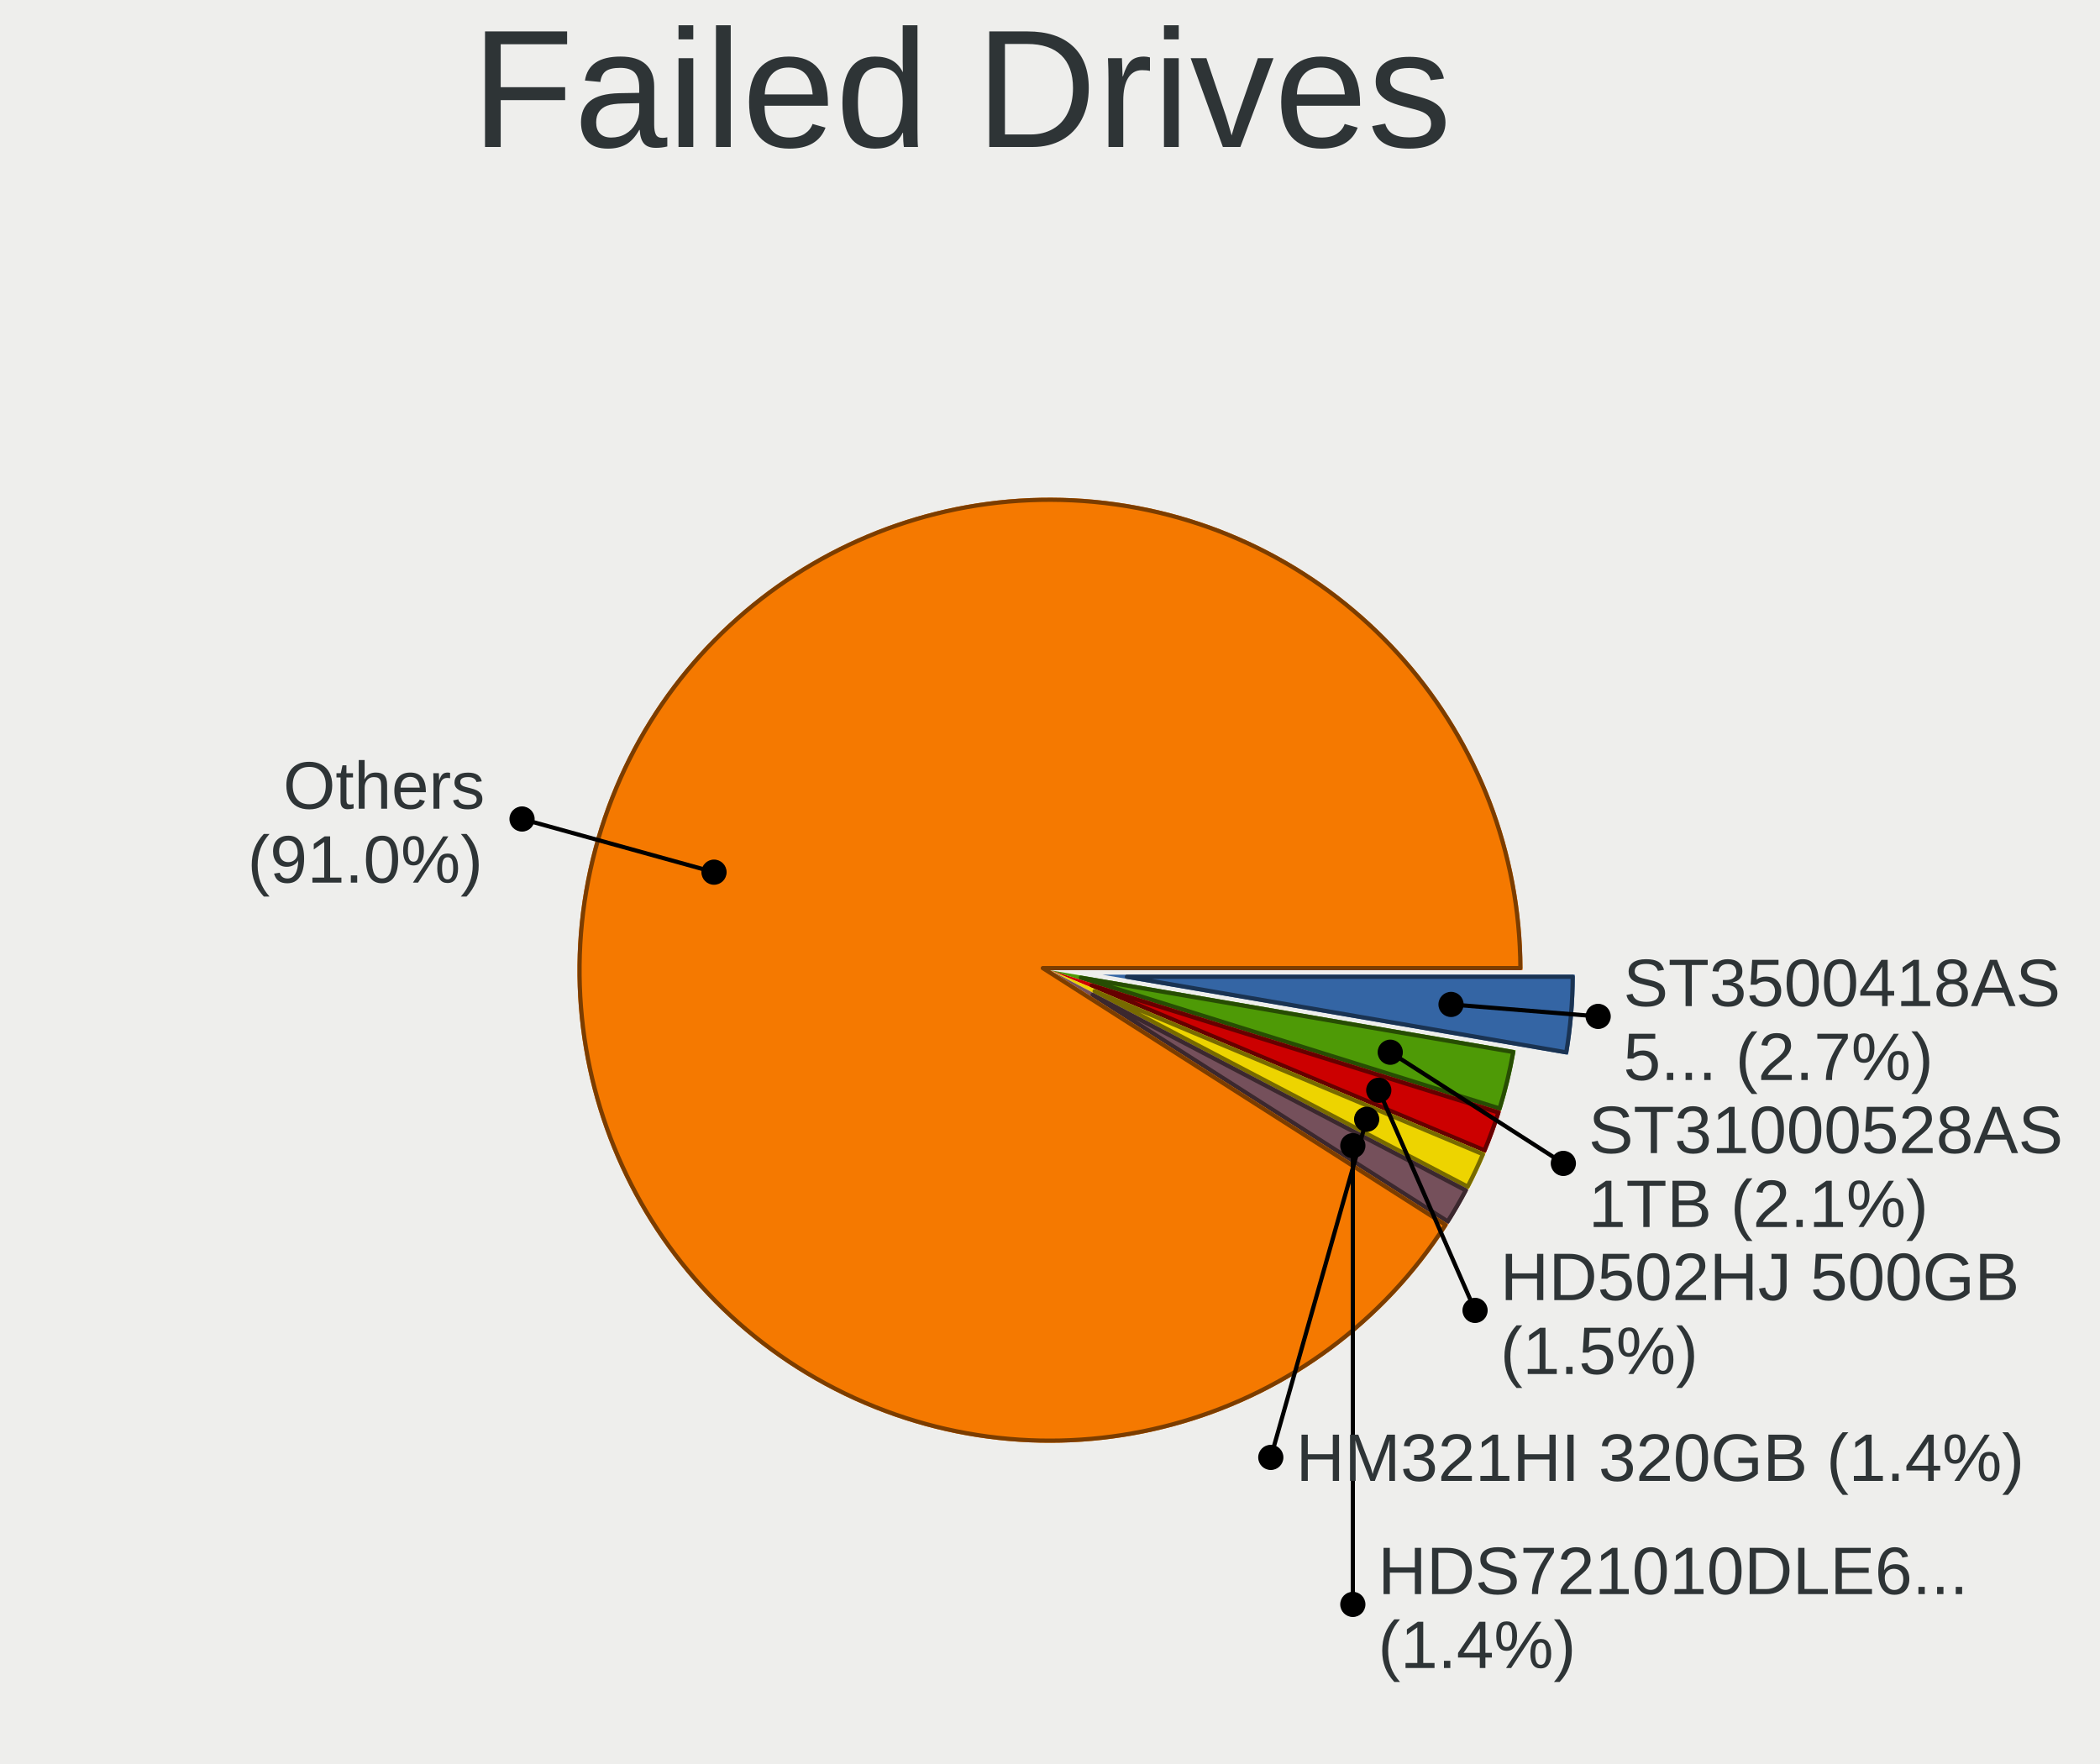
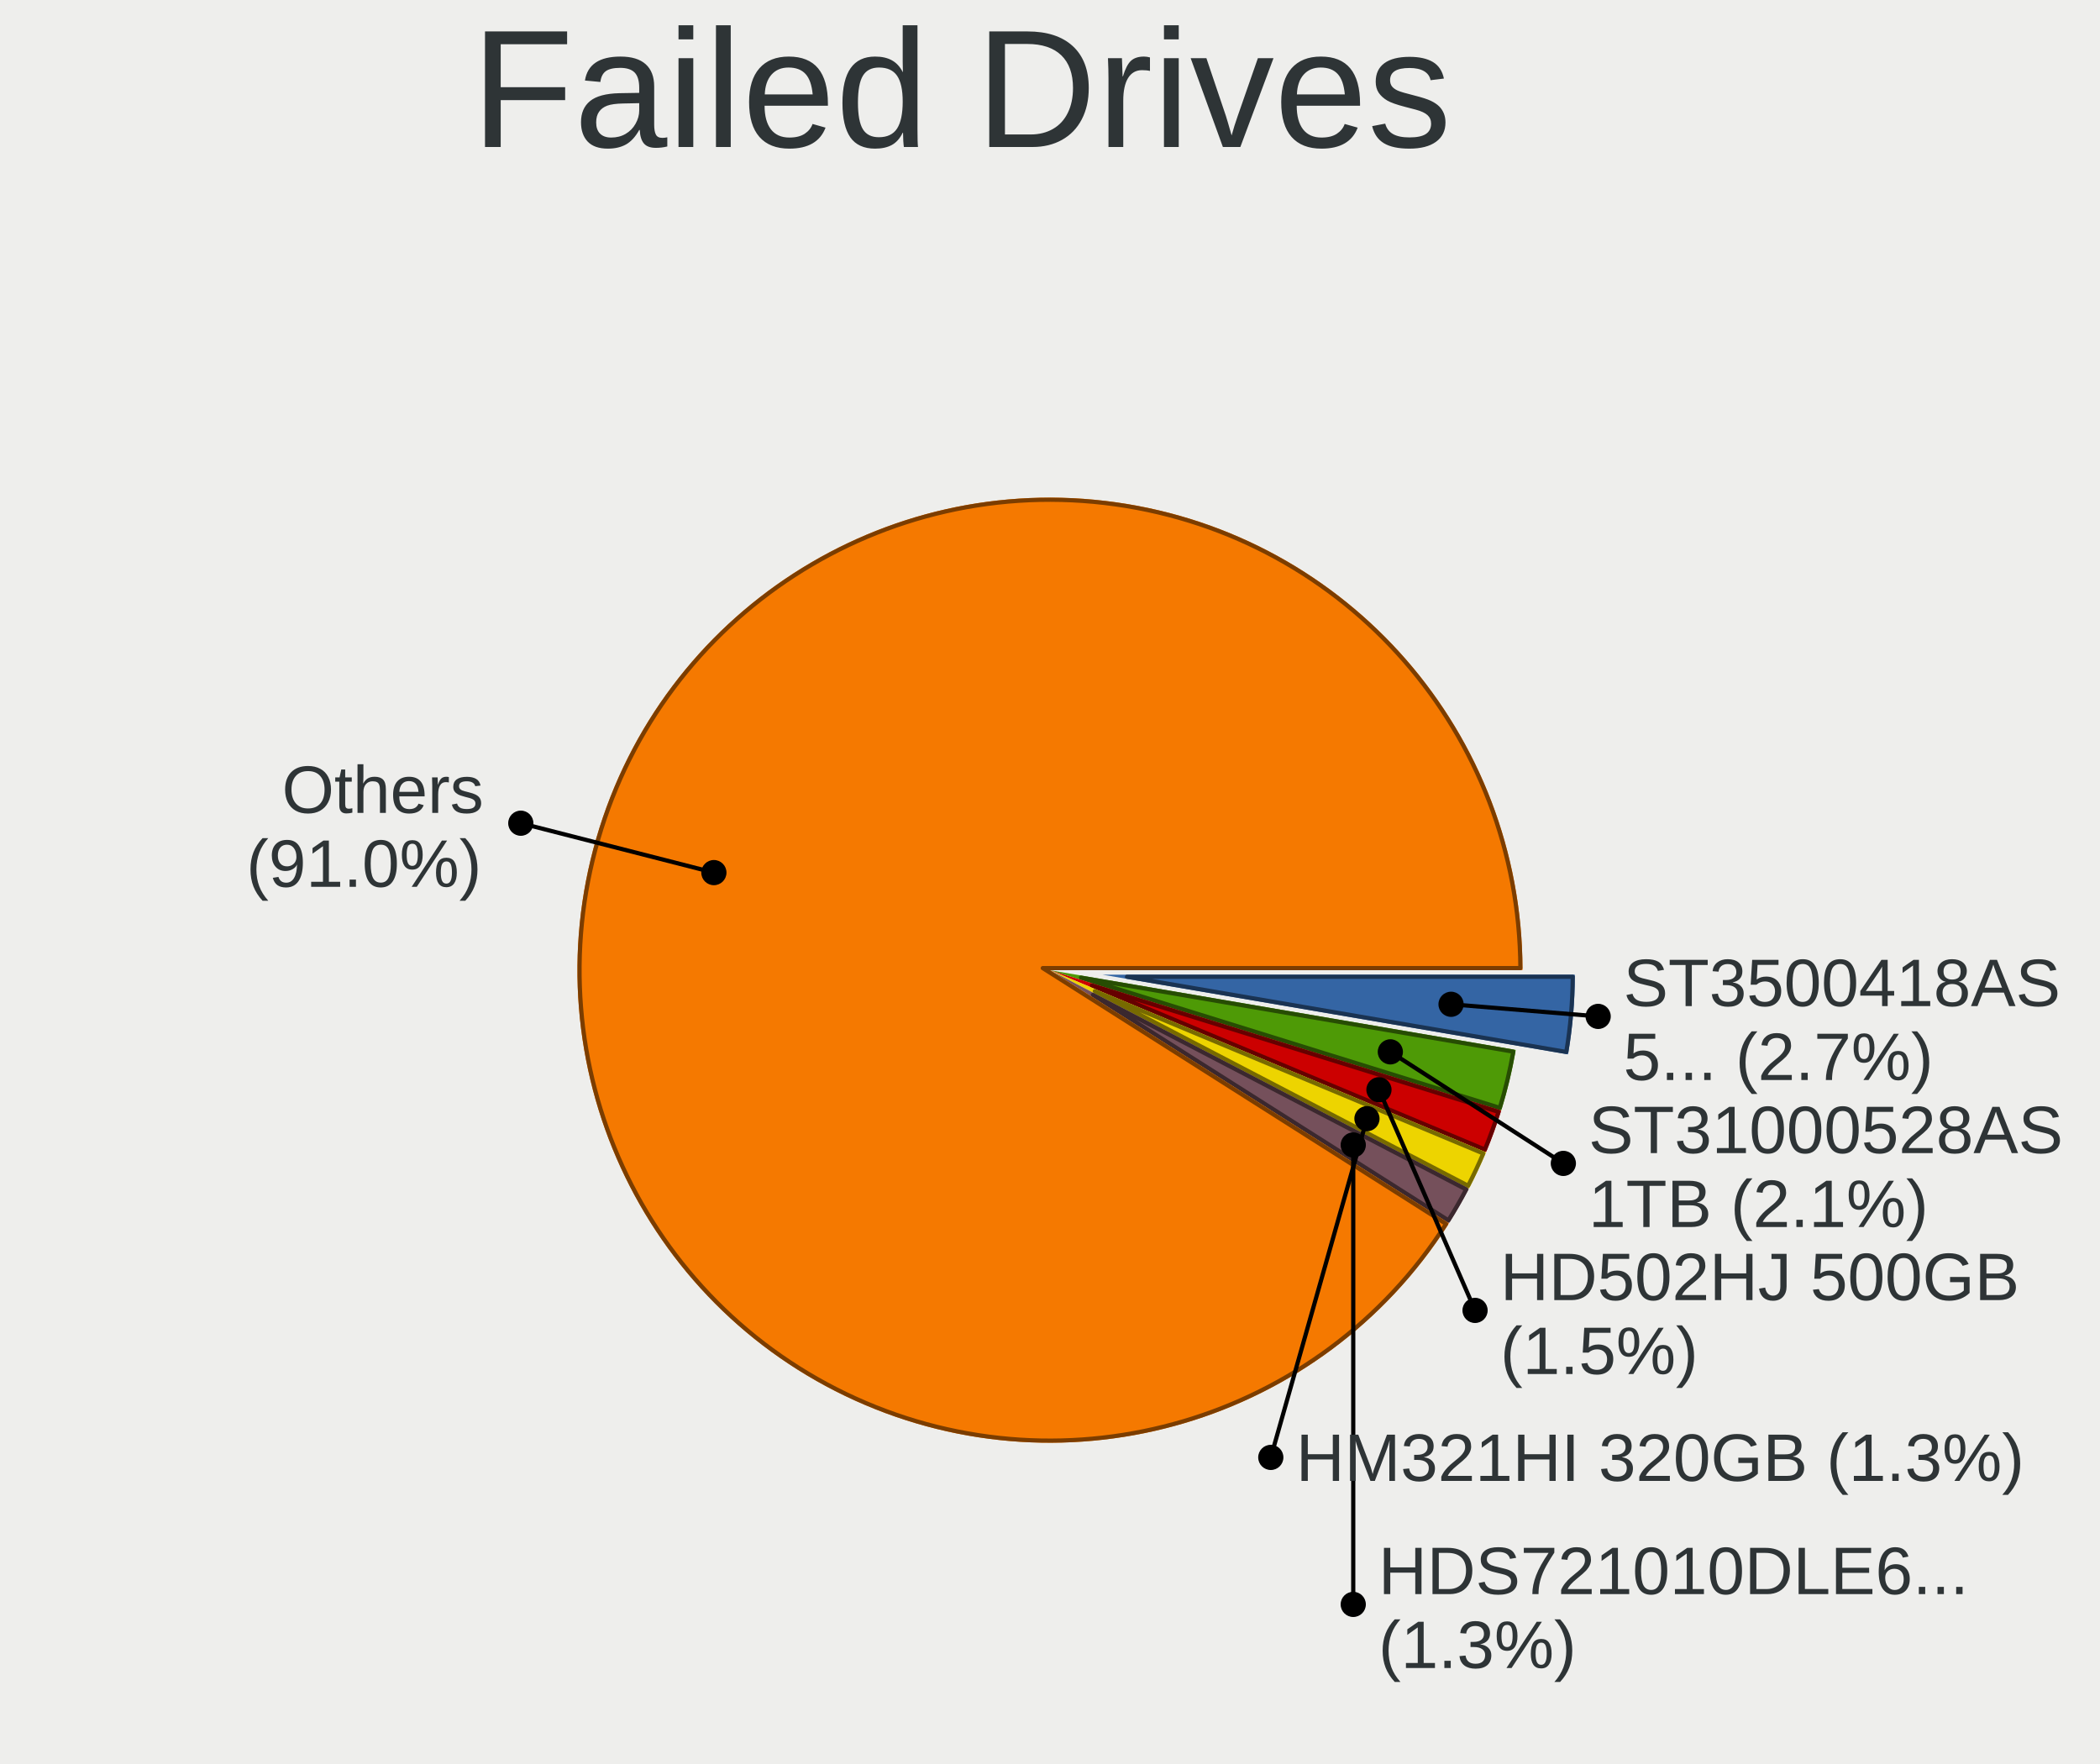
<svg xmlns="http://www.w3.org/2000/svg" width="500" height="420" version="1.0" id="ezcGraph">
  <defs />
  <g id="ezcGraphChart" color-rendering="optimizeQuality" shape-rendering="geometricPrecision" text-rendering="optimizeLegibility">
    <path d=" M 0,420 L 0,0 L 500,0 L 500,420 L 0,420 z " style="fill: #eeeeec; fill-opacity: 1.00; stroke: none;" id="ezcGraphPolygon_1" />
    <path d=" M 0,42 L 0,0 L 500,0 L 500,42 L 0,42 z " style="fill: #000000; fill-opacity: 0.00; stroke: none;" id="ezcGraphPolygon_2" />
-     <path d="M 262.45,232.06 L 374.95,232.06 A 112.50,112.50 0 0,1 373.33,251.13 z" style="fill: #3465a4; fill-opacity: 1.00; stroke: none; cursor: pointer;" id="ezcGraphCircleSector_4" />
-     <path d="M 268.31,232.56 L 374.45,232.56 A 112.00,112.00 0 0,1 372.92,250.56 z" style="fill: none; stroke: #1a3352; stroke-width: 1; stroke-opacity: 1.00; stroke-linecap: round; stroke-linejoin: round;" id="ezcGraphCircleSector_5" />
-     <path d="M 250.00,231.00 L 360.87,250.07 A 112.50,112.50 0 0,1 357.38,264.55 z" style="fill: #4e9a06; fill-opacity: 1.00; stroke: none; cursor: pointer;" id="ezcGraphCircleSector_6" />
-     <path d="M 257.34,232.77 L 360.29,250.48 A 112.00,112.00 0 0,1 357.05,263.92 z" style="fill: none; stroke: #274d03; stroke-width: 1; stroke-opacity: 1.00; stroke-linecap: round; stroke-linejoin: round;" id="ezcGraphCircleSector_7" />
-     <path d="M 250.00,231.00 L 357.38,264.55 A 112.50,112.50 0 0,1 353.73,274.54 z" style="fill: #cc0000; fill-opacity: 1.00; stroke: none; cursor: pointer;" id="ezcGraphCircleSector_8" />
-     <path d="M 259.93,234.63 L 356.76,264.88 A 112.00,112.00 0 0,1 353.46,273.89 z" style="fill: none; stroke: #660000; stroke-width: 1; stroke-opacity: 1.00; stroke-linecap: round; stroke-linejoin: round;" id="ezcGraphCircleSector_9" />
-     <path d="M 250.00,231.00 L 353.73,274.54 A 112.50,112.50 0 0,1 349.65,283.21 z" style="fill: #edd400; fill-opacity: 1.00; stroke: none; cursor: pointer;" id="ezcGraphCircleSector_10" />
-     <path d="M 260.63,236.00 L 353.08,274.81 A 112.00,112.00 0 0,1 349.44,282.53 z" style="fill: none; stroke: #776a00; stroke-width: 1; stroke-opacity: 1.00; stroke-linecap: round; stroke-linejoin: round;" id="ezcGraphCircleSector_11" />
-     <path d="M 250.00,231.00 L 349.65,283.21 A 112.50,112.50 0 0,1 344.85,291.50 z" style="fill: #75505b; fill-opacity: 1.00; stroke: none; cursor: pointer;" id="ezcGraphCircleSector_12" />
-     <path d="M 260.16,236.89 L 348.98,283.42 A 112.00,112.00 0 0,1 344.70,290.81 z" style="fill: none; stroke: #3b282e; stroke-width: 1; stroke-opacity: 1.00; stroke-linecap: round; stroke-linejoin: round;" id="ezcGraphCircleSector_13" />
-     <path d="M 250.00,231.00 L 344.85,291.50 A 112.50,112.50 0 1,1 362.50,231.00 z" style="fill: #f57900; fill-opacity: 1.00; stroke: none;" id="ezcGraphCircleSector_14" />
-     <path d="M 248.29,230.50 L 344.16,291.65 A 112.00,112.00 0 1,1 362.00,230.50 z" style="fill: none; stroke: #7b3d00; stroke-width: 1; stroke-opacity: 1.00; stroke-linecap: round; stroke-linejoin: round;" id="ezcGraphCircleSector_15" />
-     <path d=" M 170.002,207.66 L 124.296,195" style="fill: none; stroke: #000000; stroke-width: 1; stroke-opacity: 1.00; stroke-linecap: round; stroke-linejoin: round;" id="ezcGraphLine_16" />
-     <ellipse cx="170.002" cy="207.66" rx="3" ry="3" style="fill: #000000; fill-opacity: 1.00; stroke: none;" id="ezcGraphCircle_17" />
-     <ellipse cx="124.296" cy="195" rx="3" ry="3" style="fill: #000000; fill-opacity: 1.00; stroke: none;" id="ezcGraphCircle_18" />
-     <path d=" M 345.486,239.152 L 380.515,242" style="fill: none; stroke: #000000; stroke-width: 1; stroke-opacity: 1.00; stroke-linecap: round; stroke-linejoin: round;" id="ezcGraphLine_20" />
-     <ellipse cx="345.486" cy="239.152" rx="3" ry="3" style="fill: #000000; fill-opacity: 1.00; stroke: none;" id="ezcGraphCircle_21" />
+     <path d="M 262.46,232.06 L 374.96,232.06 A 112.50,112.50 0 0,1 373.34,251.04 z" style="fill: #3465a4; fill-opacity: 1.00; stroke: none; cursor: pointer;" id="ezcGraphCircleSector_4" />
+     <path d="M 268.34,232.56 L 374.46,232.56 A 112.00,112.00 0 0,1 372.93,250.47 z" style="fill: none; stroke: #1a3352; stroke-width: 1; stroke-opacity: 1.00; stroke-linecap: round; stroke-linejoin: round;" id="ezcGraphCircleSector_5" />
+     <path d="M 250.00,231.00 L 360.89,249.98 A 112.50,112.50 0 0,1 357.43,264.40 z" style="fill: #4e9a06; fill-opacity: 1.00; stroke: none; cursor: pointer;" id="ezcGraphCircleSector_6" />
+     <path d="M 257.38,232.77 L 360.31,250.39 A 112.00,112.00 0 0,1 357.10,263.78 z" style="fill: none; stroke: #274d03; stroke-width: 1; stroke-opacity: 1.00; stroke-linecap: round; stroke-linejoin: round;" id="ezcGraphCircleSector_7" />
+     <path d="M 250.00,231.00 L 357.43,264.40 A 112.50,112.50 0 0,1 353.81,274.36 z" style="fill: #cc0000; fill-opacity: 1.00; stroke: none; cursor: pointer;" id="ezcGraphCircleSector_8" />
+     <path d="M 259.98,234.63 L 356.80,264.73 A 112.00,112.00 0 0,1 353.54,273.70 z" style="fill: none; stroke: #660000; stroke-width: 1; stroke-opacity: 1.00; stroke-linecap: round; stroke-linejoin: round;" id="ezcGraphCircleSector_9" />
+     <path d="M 250.00,231.00 L 353.81,274.36 A 112.50,112.50 0 0,1 349.76,282.99 z" style="fill: #edd400; fill-opacity: 1.00; stroke: none; cursor: pointer;" id="ezcGraphCircleSector_10" />
+     <path d="M 260.68,236.00 L 353.16,274.63 A 112.00,112.00 0 0,1 349.55,282.32 z" style="fill: none; stroke: #776a00; stroke-width: 1; stroke-opacity: 1.00; stroke-linecap: round; stroke-linejoin: round;" id="ezcGraphCircleSector_11" />
+     <path d="M 250.00,231.00 L 349.76,282.99 A 112.50,112.50 0 0,1 345.00,291.25 z" style="fill: #75505b; fill-opacity: 1.00; stroke: none; cursor: pointer;" id="ezcGraphCircleSector_12" />
+     <path d="M 260.22,236.89 L 349.09,283.20 A 112.00,112.00 0 0,1 344.85,290.56 z" style="fill: none; stroke: #3b282e; stroke-width: 1; stroke-opacity: 1.00; stroke-linecap: round; stroke-linejoin: round;" id="ezcGraphCircleSector_13" />
+     <path d="M 250.00,231.00 L 345.00,291.25 A 112.50,112.50 0 1,1 362.50,231.00 z" style="fill: #f57900; fill-opacity: 1.00; stroke: none;" id="ezcGraphCircleSector_14" />
+     <path d="M 248.28,230.50 L 344.31,291.41 A 112.00,112.00 0 1,1 362.00,230.50 z" style="fill: none; stroke: #7b3d00; stroke-width: 1; stroke-opacity: 1.00; stroke-linecap: round; stroke-linejoin: round;" id="ezcGraphCircleSector_15" />
+     <path d=" M 169.972,207.762 L 124,196" style="fill: none; stroke: #000000; stroke-width: 1; stroke-opacity: 1.00; stroke-linecap: round; stroke-linejoin: round;" id="ezcGraphLine_16" />
+     <ellipse cx="169.972" cy="207.762" rx="3" ry="3" style="fill: #000000; fill-opacity: 1.00; stroke: none;" id="ezcGraphCircle_17" />
+     <ellipse cx="124" cy="196" rx="3" ry="3" style="fill: #000000; fill-opacity: 1.00; stroke: none;" id="ezcGraphCircle_18" />
+     <path d=" M 345.489,239.115 L 380.515,242" style="fill: none; stroke: #000000; stroke-width: 1; stroke-opacity: 1.00; stroke-linecap: round; stroke-linejoin: round;" id="ezcGraphLine_20" />
+     <ellipse cx="345.489" cy="239.115" rx="3" ry="3" style="fill: #000000; fill-opacity: 1.00; stroke: none;" id="ezcGraphCircle_21" />
    <ellipse cx="380.515" cy="242" rx="3" ry="3" style="fill: #000000; fill-opacity: 1.00; stroke: none;" id="ezcGraphCircle_22" />
-     <path d=" M 331.012,250.53 L 372.228,277" style="fill: none; stroke: #000000; stroke-width: 1; stroke-opacity: 1.00; stroke-linecap: round; stroke-linejoin: round;" id="ezcGraphLine_24" />
-     <ellipse cx="331.012" cy="250.53" rx="3" ry="3" style="fill: #000000; fill-opacity: 1.00; stroke: none;" id="ezcGraphCircle_25" />
+     <path d=" M 331.033,250.444 L 372.228,277" style="fill: none; stroke: #000000; stroke-width: 1; stroke-opacity: 1.00; stroke-linecap: round; stroke-linejoin: round;" id="ezcGraphLine_24" />
+     <ellipse cx="331.033" cy="250.444" rx="3" ry="3" style="fill: #000000; fill-opacity: 1.00; stroke: none;" id="ezcGraphCircle_25" />
    <ellipse cx="372.228" cy="277" rx="3" ry="3" style="fill: #000000; fill-opacity: 1.00; stroke: none;" id="ezcGraphCircle_26" />
-     <path d=" M 328.278,259.584 L 351.205,312" style="fill: none; stroke: #000000; stroke-width: 1; stroke-opacity: 1.00; stroke-linecap: round; stroke-linejoin: round;" id="ezcGraphLine_28" />
-     <ellipse cx="328.278" cy="259.584" rx="3" ry="3" style="fill: #000000; fill-opacity: 1.00; stroke: none;" id="ezcGraphCircle_29" />
+     <path d=" M 328.323,259.461 L 351.205,312" style="fill: none; stroke: #000000; stroke-width: 1; stroke-opacity: 1.00; stroke-linecap: round; stroke-linejoin: round;" id="ezcGraphLine_28" />
+     <ellipse cx="328.323" cy="259.461" rx="3" ry="3" style="fill: #000000; fill-opacity: 1.00; stroke: none;" id="ezcGraphCircle_29" />
    <ellipse cx="351.205" cy="312" rx="3" ry="3" style="fill: #000000; fill-opacity: 1.00; stroke: none;" id="ezcGraphCircle_30" />
-     <path d=" M 325.396,266.496 L 302.572,347" style="fill: none; stroke: #000000; stroke-width: 1; stroke-opacity: 1.00; stroke-linecap: round; stroke-linejoin: round;" id="ezcGraphLine_32" />
-     <ellipse cx="325.396" cy="266.496" rx="3" ry="3" style="fill: #000000; fill-opacity: 1.00; stroke: none;" id="ezcGraphCircle_33" />
+     <path d=" M 325.466,266.347 L 302.572,347" style="fill: none; stroke: #000000; stroke-width: 1; stroke-opacity: 1.00; stroke-linecap: round; stroke-linejoin: round;" id="ezcGraphLine_32" />
+     <ellipse cx="325.466" cy="266.347" rx="3" ry="3" style="fill: #000000; fill-opacity: 1.00; stroke: none;" id="ezcGraphCircle_33" />
    <ellipse cx="302.572" cy="347" rx="3" ry="3" style="fill: #000000; fill-opacity: 1.00; stroke: none;" id="ezcGraphCircle_34" />
-     <path d=" M 322.103,272.78 L 322.103,382" style="fill: none; stroke: #000000; stroke-width: 1; stroke-opacity: 1.00; stroke-linecap: round; stroke-linejoin: round;" id="ezcGraphLine_36" />
-     <ellipse cx="322.103" cy="272.78" rx="3" ry="3" style="fill: #000000; fill-opacity: 1.00; stroke: none;" id="ezcGraphCircle_37" />
-     <ellipse cx="322.103" cy="382" rx="3" ry="3" style="fill: #000000; fill-opacity: 1.00; stroke: none;" id="ezcGraphCircle_38" />
+     <path d=" M 322.202,272.61 L 322.202,382" style="fill: none; stroke: #000000; stroke-width: 1; stroke-opacity: 1.00; stroke-linecap: round; stroke-linejoin: round;" id="ezcGraphLine_36" />
+     <ellipse cx="322.202" cy="272.61" rx="3" ry="3" style="fill: #000000; fill-opacity: 1.00; stroke: none;" id="ezcGraphCircle_37" />
+     <ellipse cx="322.202" cy="382" rx="3" ry="3" style="fill: #000000; fill-opacity: 1.00; stroke: none;" id="ezcGraphCircle_38" />
    <g id="ezcGraphTextBox_3">
      <path d=" M 111.7,42 L 111.7,0.5 L 388.8,0.5 L 388.8,42 L 111.7,42 z " style="fill: #ffffff; fill-opacity: 0.00; stroke: none;" id="ezcGraphPolygon_40" />
      <text id="ezcGraphTextBox_3_text" x="112.2" text-length="275.6px" y="35" style="font-size: 40px; font-family: 'Arial'; fill: #2e3436; fill-opacity: 1.00; stroke: none;">Failed Drives</text>
    </g>
    <g id="ezcGraphTextBox_19">
-       <path d=" M 58.436,212.05 L 58.436,178.45 L 119.296,178.45 L 119.296,212.05 L 58.436,212.05 z " style="fill: #ffffff; fill-opacity: 0.00; stroke: none;" id="ezcGraphPolygon_41" />
-       <text id="ezcGraphTextBox_19_text" x="67.416" text-length="50.88px" y="192.55" style="font-size: 16px; font-family: 'Arial'; fill: #2e3436; fill-opacity: 1.00; stroke: none;">Others</text>
-       <text id="ezcGraphTextBox_19_text" x="58.936" text-length="59.36px" y="210.15" style="font-size: 16px; font-family: 'Arial'; fill: #2e3436; fill-opacity: 1.00; stroke: none;">(91.0%)</text>
+       <path d=" M 58.14,213.05 L 58.14,179.45 L 119,179.45 L 119,213.05 L 58.14,213.05 z " style="fill: #ffffff; fill-opacity: 0.00; stroke: none;" id="ezcGraphPolygon_41" />
+       <text id="ezcGraphTextBox_19_text" x="67.12" text-length="50.88px" y="193.55" style="font-size: 16px; font-family: 'Arial'; fill: #2e3436; fill-opacity: 1.00; stroke: none;">Others</text>
+       <text id="ezcGraphTextBox_19_text" x="58.64" text-length="59.36px" y="211.15" style="font-size: 16px; font-family: 'Arial'; fill: #2e3436; fill-opacity: 1.00; stroke: none;">(91.0%)</text>
    </g>
    <g id="ezcGraphTextBox_23" style=" cursor: pointer;">
      <path d=" M 386.015,259.05 L 386.015,225.45 L 480.795,225.45 L 480.795,259.05 L 386.015,259.05 z " style="fill: #ffffff; fill-opacity: 0.00; stroke: none;" id="ezcGraphPolygon_42" />
      <text id="ezcGraphTextBox_23_text" x="386.515" text-length="93.28px" y="239.55" style="font-size: 16px; font-family: 'Arial'; fill: #2e3436; fill-opacity: 1.00; stroke: none;">ST3500418AS</text>
      <text id="ezcGraphTextBox_23_text" x="386.515" text-length="93.28px" y="257.15" style="font-size: 16px; font-family: 'Arial'; fill: #2e3436; fill-opacity: 1.00; stroke: none;">5... (2.7%)</text>
    </g>
    <g id="ezcGraphTextBox_27" style=" cursor: pointer;">
      <path d=" M 377.728,294.05 L 377.728,260.45 L 480.988,260.45 L 480.988,294.05 L 377.728,294.05 z " style="fill: #ffffff; fill-opacity: 0.00; stroke: none;" id="ezcGraphPolygon_43" />
      <text id="ezcGraphTextBox_27_text" x="378.228" text-length="101.76px" y="274.55" style="font-size: 16px; font-family: 'Arial'; fill: #2e3436; fill-opacity: 1.00; stroke: none;">ST31000528AS</text>
      <text id="ezcGraphTextBox_27_text" x="378.228" text-length="84.8px" y="292.15" style="font-size: 16px; font-family: 'Arial'; fill: #2e3436; fill-opacity: 1.00; stroke: none;">1TB (2.1%)</text>
    </g>
    <g id="ezcGraphTextBox_31" style=" cursor: pointer;">
      <path d=" M 356.705,329.05 L 356.705,295.45 L 468.445,295.45 L 468.445,329.05 L 356.705,329.05 z " style="fill: #ffffff; fill-opacity: 0.00; stroke: none;" id="ezcGraphPolygon_44" />
      <text id="ezcGraphTextBox_31_text" x="357.205" text-length="110.24px" y="309.55" style="font-size: 16px; font-family: 'Arial'; fill: #2e3436; fill-opacity: 1.00; stroke: none;">HD502HJ 500GB</text>
      <text id="ezcGraphTextBox_31_text" x="357.205" text-length="50.88px" y="327.15" style="font-size: 16px; font-family: 'Arial'; fill: #2e3436; fill-opacity: 1.00; stroke: none;">(1.5%)</text>
    </g>
    <g id="ezcGraphTextBox_35" style=" cursor: pointer;">
      <path d=" M 308.072,356 L 308.072,338.5 L 479.173,338.5 L 479.173,356 L 308.072,356 z " style="fill: #ffffff; fill-opacity: 0.00; stroke: none;" id="ezcGraphPolygon_45" />
-       <text id="ezcGraphTextBox_35_text" x="308.572" text-length="169.6px" y="352.6" style="font-size: 16px; font-family: 'Arial'; fill: #2e3436; fill-opacity: 1.00; stroke: none;">HM321HI 320GB (1.4%)</text>
+       <text id="ezcGraphTextBox_35_text" x="308.572" text-length="169.6px" y="352.6" style="font-size: 16px; font-family: 'Arial'; fill: #2e3436; fill-opacity: 1.00; stroke: none;">HM321HI 320GB (1.3%)</text>
    </g>
    <g id="ezcGraphTextBox_39" style=" cursor: pointer;">
-       <path d=" M 327.603,399.05 L 327.603,365.45 L 464.783,365.45 L 464.783,399.05 L 327.603,399.05 z " style="fill: #ffffff; fill-opacity: 0.00; stroke: none;" id="ezcGraphPolygon_46" />
-       <text id="ezcGraphTextBox_39_text" x="328.103" text-length="135.68px" y="379.55" style="font-size: 16px; font-family: 'Arial'; fill: #2e3436; fill-opacity: 1.00; stroke: none;">HDS721010DLE6...</text>
-       <text id="ezcGraphTextBox_39_text" x="328.103" text-length="50.88px" y="397.15" style="font-size: 16px; font-family: 'Arial'; fill: #2e3436; fill-opacity: 1.00; stroke: none;">(1.4%)</text>
+       <path d=" M 327.702,399.05 L 327.702,365.45 L 464.882,365.45 L 464.882,399.05 L 327.702,399.05 z " style="fill: #ffffff; fill-opacity: 0.00; stroke: none;" id="ezcGraphPolygon_46" />
+       <text id="ezcGraphTextBox_39_text" x="328.202" text-length="135.68px" y="379.55" style="font-size: 16px; font-family: 'Arial'; fill: #2e3436; fill-opacity: 1.00; stroke: none;">HDS721010DLE6...</text>
+       <text id="ezcGraphTextBox_39_text" x="328.202" text-length="50.88px" y="397.15" style="font-size: 16px; font-family: 'Arial'; fill: #2e3436; fill-opacity: 1.00; stroke: none;">(1.3%)</text>
    </g>
  </g>
</svg>
